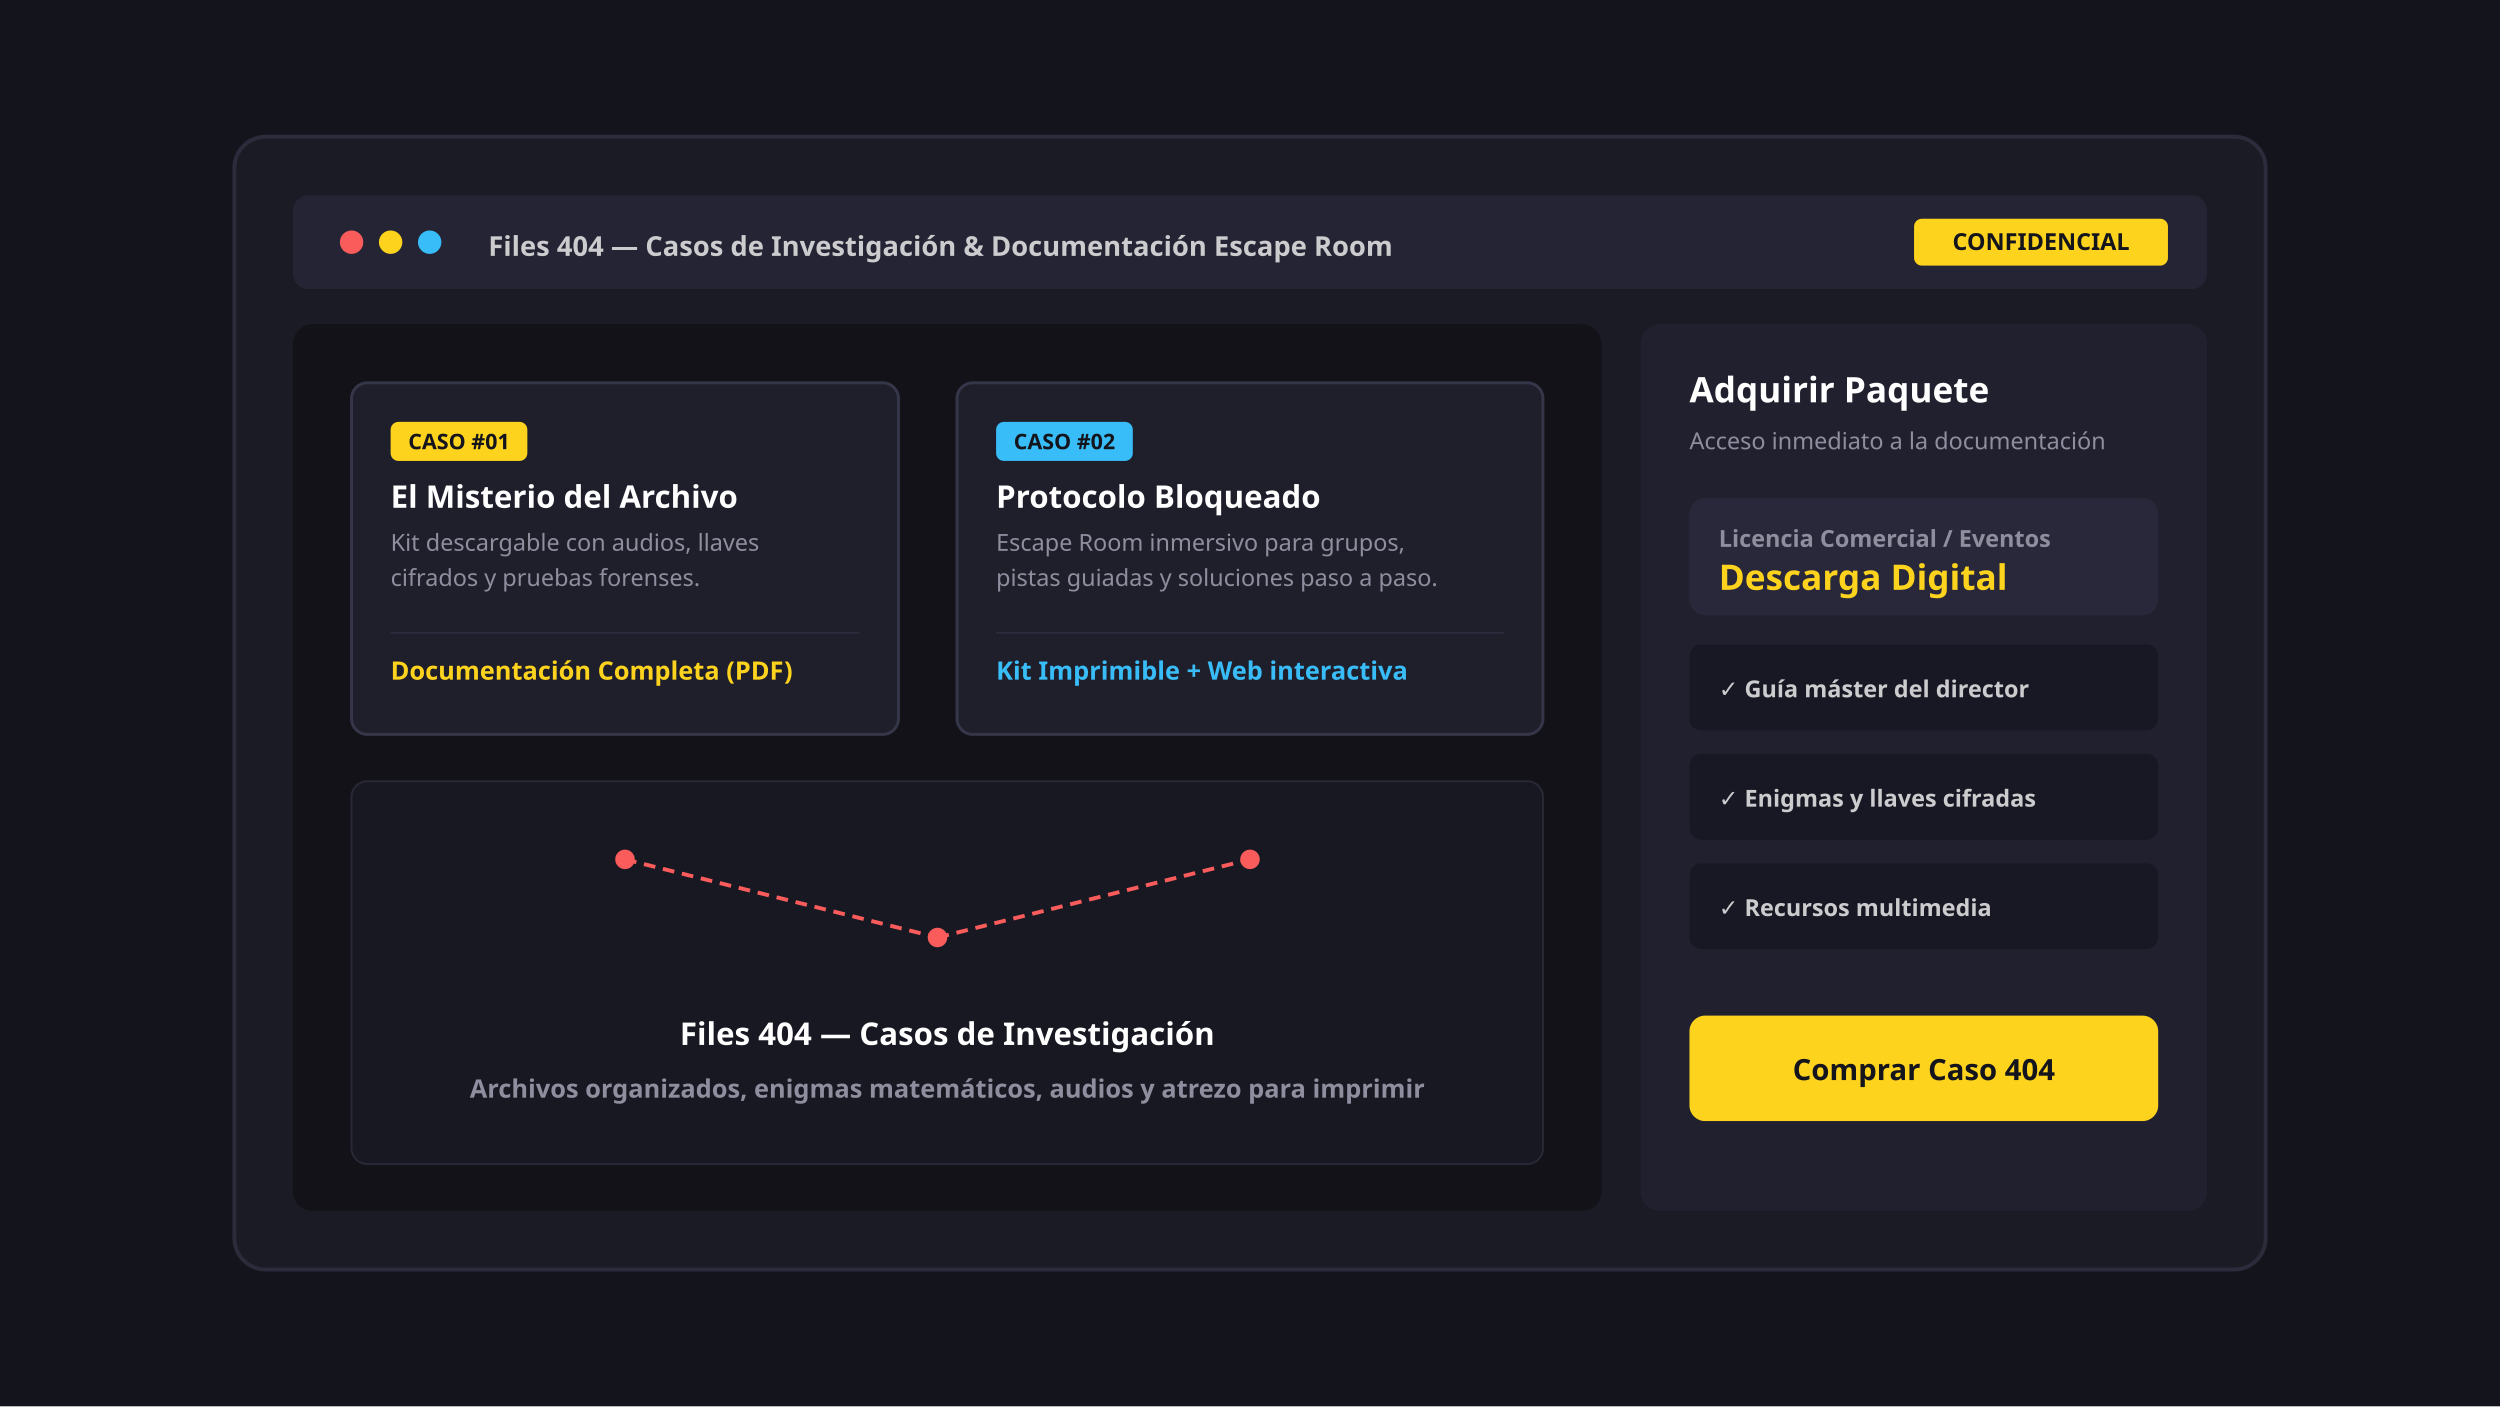
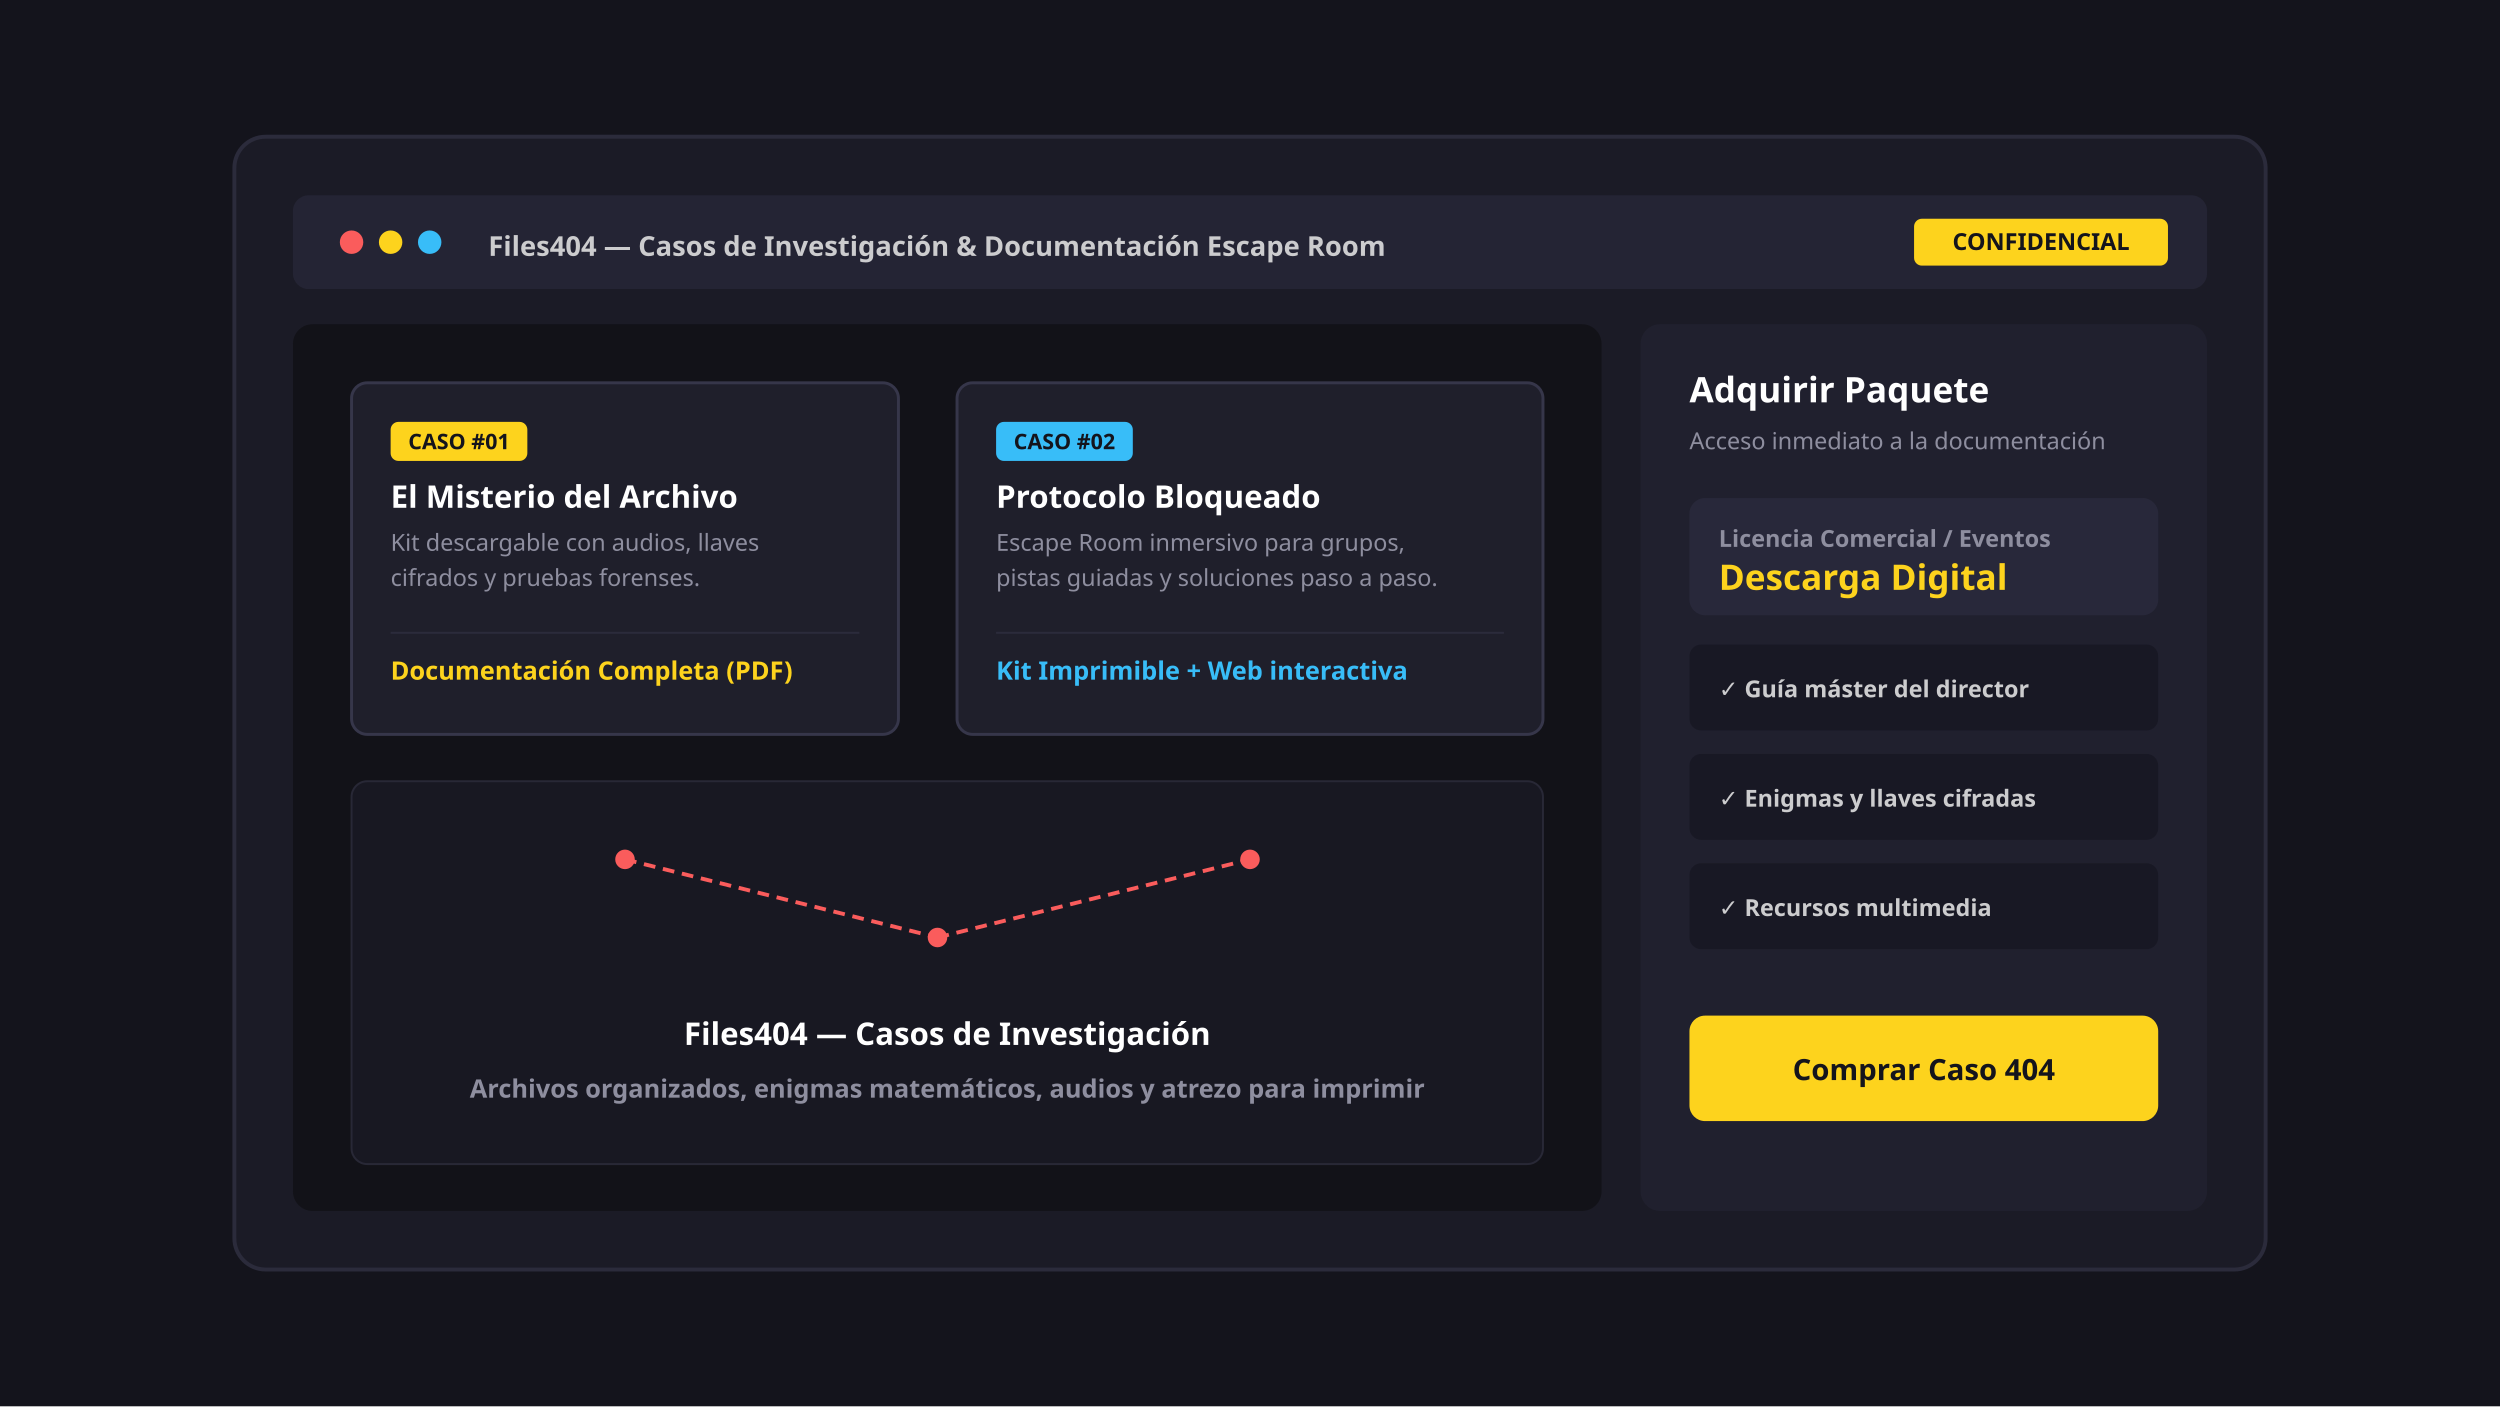
<svg xmlns="http://www.w3.org/2000/svg" viewBox="0 0 1280 720" width="1280" height="720">
  <rect width="1280" height="720" fill="#14141C" />
  <rect x="120" y="70" width="1040" height="580" rx="16" fill="#1B1B26" stroke="#2B2B3B" stroke-width="2" />
  <rect x="150" y="100" width="980" height="48" rx="8" fill="#242434" />
  <circle cx="180" cy="124" r="6" fill="#FA5C5C" />
  <circle cx="200" cy="124" r="6" fill="#FDD31D" />
  <circle cx="220" cy="124" r="6" fill="#38BDF8" />
-   <text x="250" y="131" font-family="'Plus Jakarta Sans', sans-serif" font-size="14" font-weight="700" fill="#CCCCCE">Files 404 — Casos de Investigación &amp; Documentación Escape Room</text>
+   <text x="250" y="131" font-family="'Plus Jakarta Sans', sans-serif" font-size="14" font-weight="700" fill="#CCCCCE">Files404 — Casos de Investigación &amp; Documentación Escape Room</text>
  <rect x="980" y="112" width="130" height="24" rx="4" fill="#FDD31D" />
  <text x="1045" y="128" font-family="'Plus Jakarta Sans', sans-serif" font-size="12" font-weight="800" fill="#14141C" text-anchor="middle">CONFIDENCIAL</text>
  <rect x="150" y="166" width="670" height="454" rx="10" fill="#121218" />
  <rect x="180" y="196" width="280" height="180" rx="8" fill="#1F1F2B" stroke="#36364A" stroke-width="1.5" />
  <rect x="200" y="216" width="70" height="20" rx="4" fill="#FDD31D" />
  <text x="235" y="230" font-family="'Plus Jakarta Sans', sans-serif" font-size="11" font-weight="800" fill="#14141C" text-anchor="middle">CASO #01</text>
  <text x="200" y="260" font-family="'Plus Jakarta Sans', sans-serif" font-size="16" font-weight="800" fill="#FFFFFF">El Misterio del Archivo</text>
  <text x="200" y="282" font-family="'Plus Jakarta Sans', sans-serif" font-size="12" font-weight="500" fill="#8E8E9F">Kit descargable con audios, llaves</text>
  <text x="200" y="300" font-family="'Plus Jakarta Sans', sans-serif" font-size="12" font-weight="500" fill="#8E8E9F">cifrados y pruebas forenses.</text>
  <line x1="200" y1="324" x2="440" y2="324" stroke="#2B2B3B" stroke-width="1" />
  <text x="200" y="348" font-family="'Plus Jakarta Sans', sans-serif" font-size="13" font-weight="700" fill="#FDD31D">Documentación Completa (PDF)</text>
  <rect x="490" y="196" width="300" height="180" rx="8" fill="#1F1F2B" stroke="#36364A" stroke-width="1.5" />
  <rect x="510" y="216" width="70" height="20" rx="4" fill="#38BDF8" />
  <text x="545" y="230" font-family="'Plus Jakarta Sans', sans-serif" font-size="11" font-weight="800" fill="#14141C" text-anchor="middle">CASO #02</text>
  <text x="510" y="260" font-family="'Plus Jakarta Sans', sans-serif" font-size="16" font-weight="800" fill="#FFFFFF">Protocolo Bloqueado</text>
  <text x="510" y="282" font-family="'Plus Jakarta Sans', sans-serif" font-size="12" font-weight="500" fill="#8E8E9F">Escape Room inmersivo para grupos,</text>
  <text x="510" y="300" font-family="'Plus Jakarta Sans', sans-serif" font-size="12" font-weight="500" fill="#8E8E9F">pistas guiadas y soluciones paso a paso.</text>
  <line x1="510" y1="324" x2="770" y2="324" stroke="#2B2B3B" stroke-width="1" />
  <text x="510" y="348" font-family="'Plus Jakarta Sans', sans-serif" font-size="13" font-weight="700" fill="#38BDF8">Kit Imprimible + Web interactiva</text>
  <rect x="180" y="400" width="610" height="196" rx="8" fill="#181822" stroke="#282836" stroke-width="1" />
  <line x1="320" y1="440" x2="480" y2="480" stroke="#FA5C5C" stroke-width="2" stroke-dasharray="6,4" />
  <line x1="480" y1="480" x2="640" y2="440" stroke="#FA5C5C" stroke-width="2" stroke-dasharray="6,4" />
  <circle cx="320" cy="440" r="5" fill="#FA5C5C" />
  <circle cx="480" cy="480" r="5" fill="#FA5C5C" />
  <circle cx="640" cy="440" r="5" fill="#FA5C5C" />
-   <text x="485" y="535" font-family="'Plus Jakarta Sans', sans-serif" font-size="16" font-weight="800" fill="#FFFFFF" text-anchor="middle">Files 404 — Casos de Investigación</text>
+   <text x="485" y="535" font-family="'Plus Jakarta Sans', sans-serif" font-size="16" font-weight="800" fill="#FFFFFF" text-anchor="middle">Files404 — Casos de Investigación</text>
  <text x="485" y="562" font-family="'Plus Jakarta Sans', sans-serif" font-size="13" font-weight="600" fill="#8E8E9F" text-anchor="middle">Archivos organizados, enigmas matemáticos, audios y atrezo para imprimir</text>
  <rect x="840" y="166" width="290" height="454" rx="10" fill="#20202E" />
  <text x="865" y="206" font-family="'Plus Jakarta Sans', sans-serif" font-size="18" font-weight="800" fill="#FFFFFF">Adquirir Paquete</text>
  <text x="865" y="230" font-family="'Plus Jakarta Sans', sans-serif" font-size="12" font-weight="500" fill="#8E8E9F">Acceso inmediato a la documentación</text>
  <rect x="865" y="255" width="240" height="60" rx="8" fill="#28283A" />
  <text x="880" y="280" font-family="'Plus Jakarta Sans', sans-serif" font-size="12" font-weight="700" fill="#8E8E9F">Licencia Comercial / Eventos</text>
  <text x="880" y="302" font-family="'Plus Jakarta Sans', sans-serif" font-size="18" font-weight="900" fill="#FDD31D">Descarga Digital</text>
  <rect x="865" y="330" width="240" height="44" rx="6" fill="#181824" />
  <text x="880" y="357" font-family="'Plus Jakarta Sans', sans-serif" font-size="12" font-weight="600" fill="#CCCCCE">✓ Guía máster del director</text>
  <rect x="865" y="386" width="240" height="44" rx="6" fill="#181824" />
  <text x="880" y="413" font-family="'Plus Jakarta Sans', sans-serif" font-size="12" font-weight="600" fill="#CCCCCE">✓ Enigmas y llaves cifradas</text>
  <rect x="865" y="442" width="240" height="44" rx="6" fill="#181824" />
  <text x="880" y="469" font-family="'Plus Jakarta Sans', sans-serif" font-size="12" font-weight="600" fill="#CCCCCE">✓ Recursos multimedia</text>
  <rect x="865" y="520" width="240" height="54" rx="8" fill="#FDD31D" />
  <text x="985" y="553" font-family="'Plus Jakarta Sans', sans-serif" font-size="15" font-weight="900" fill="#14141C" text-anchor="middle">Comprar Caso 404</text>
</svg>
